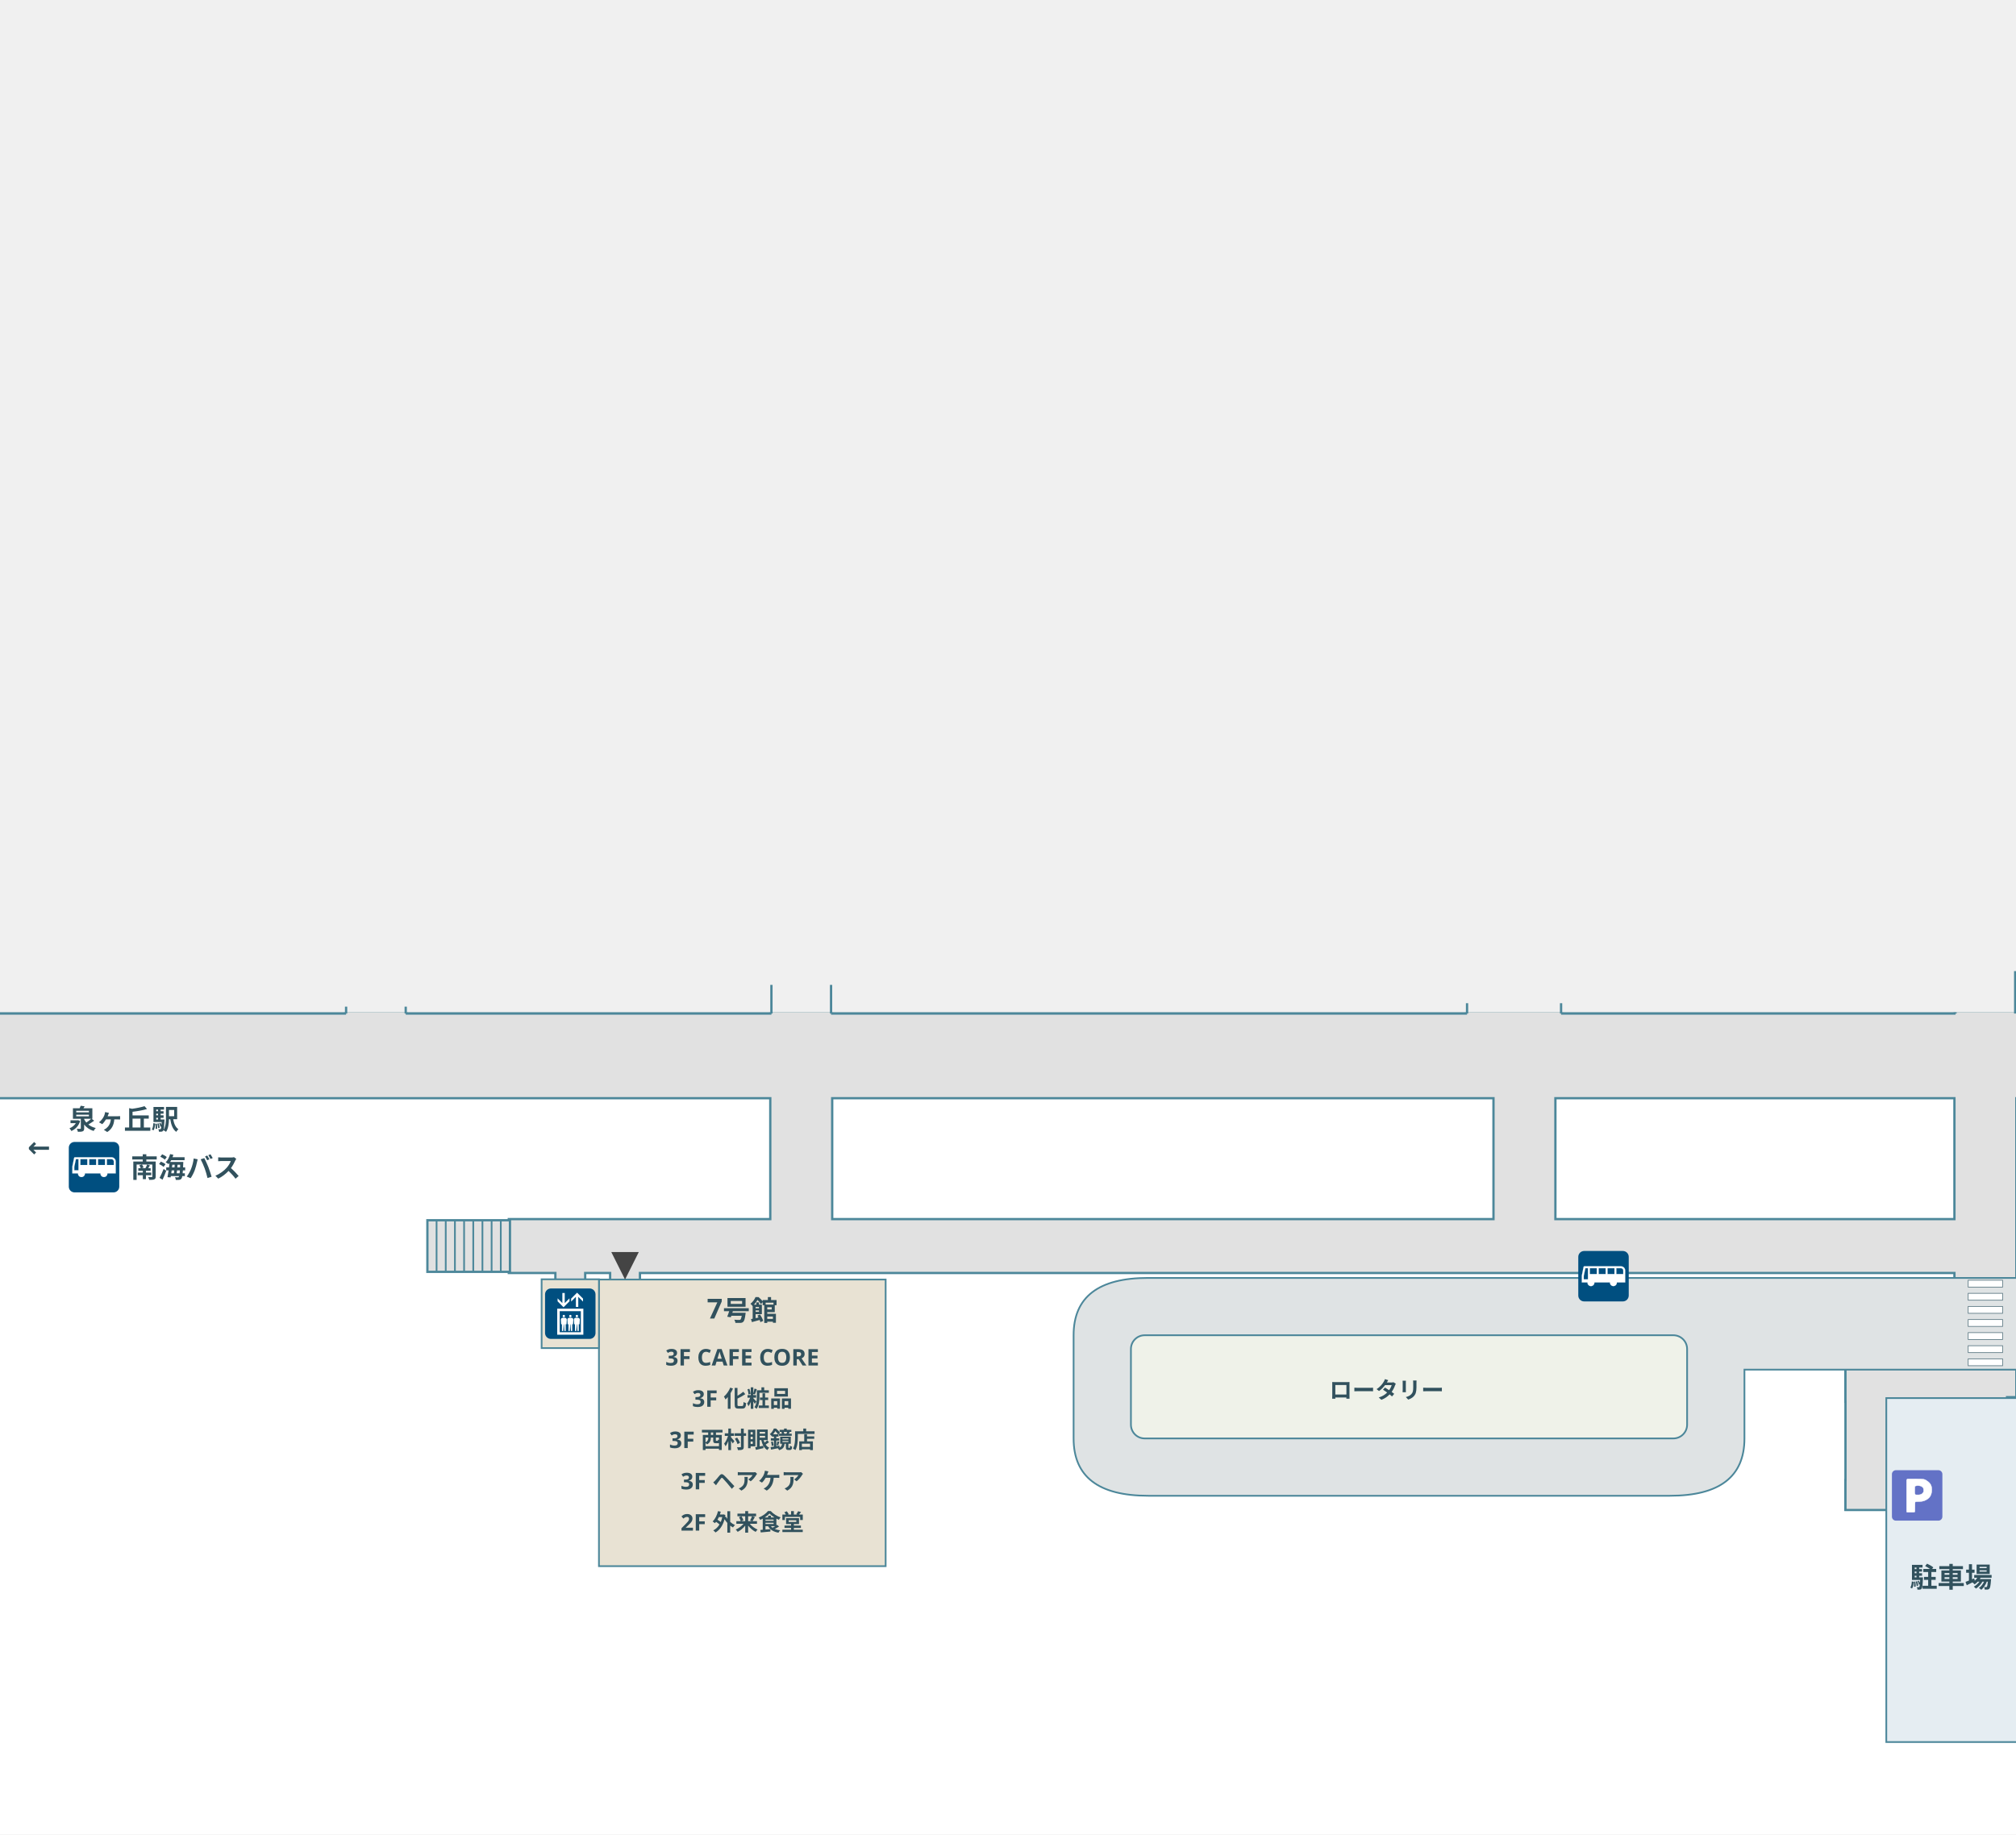
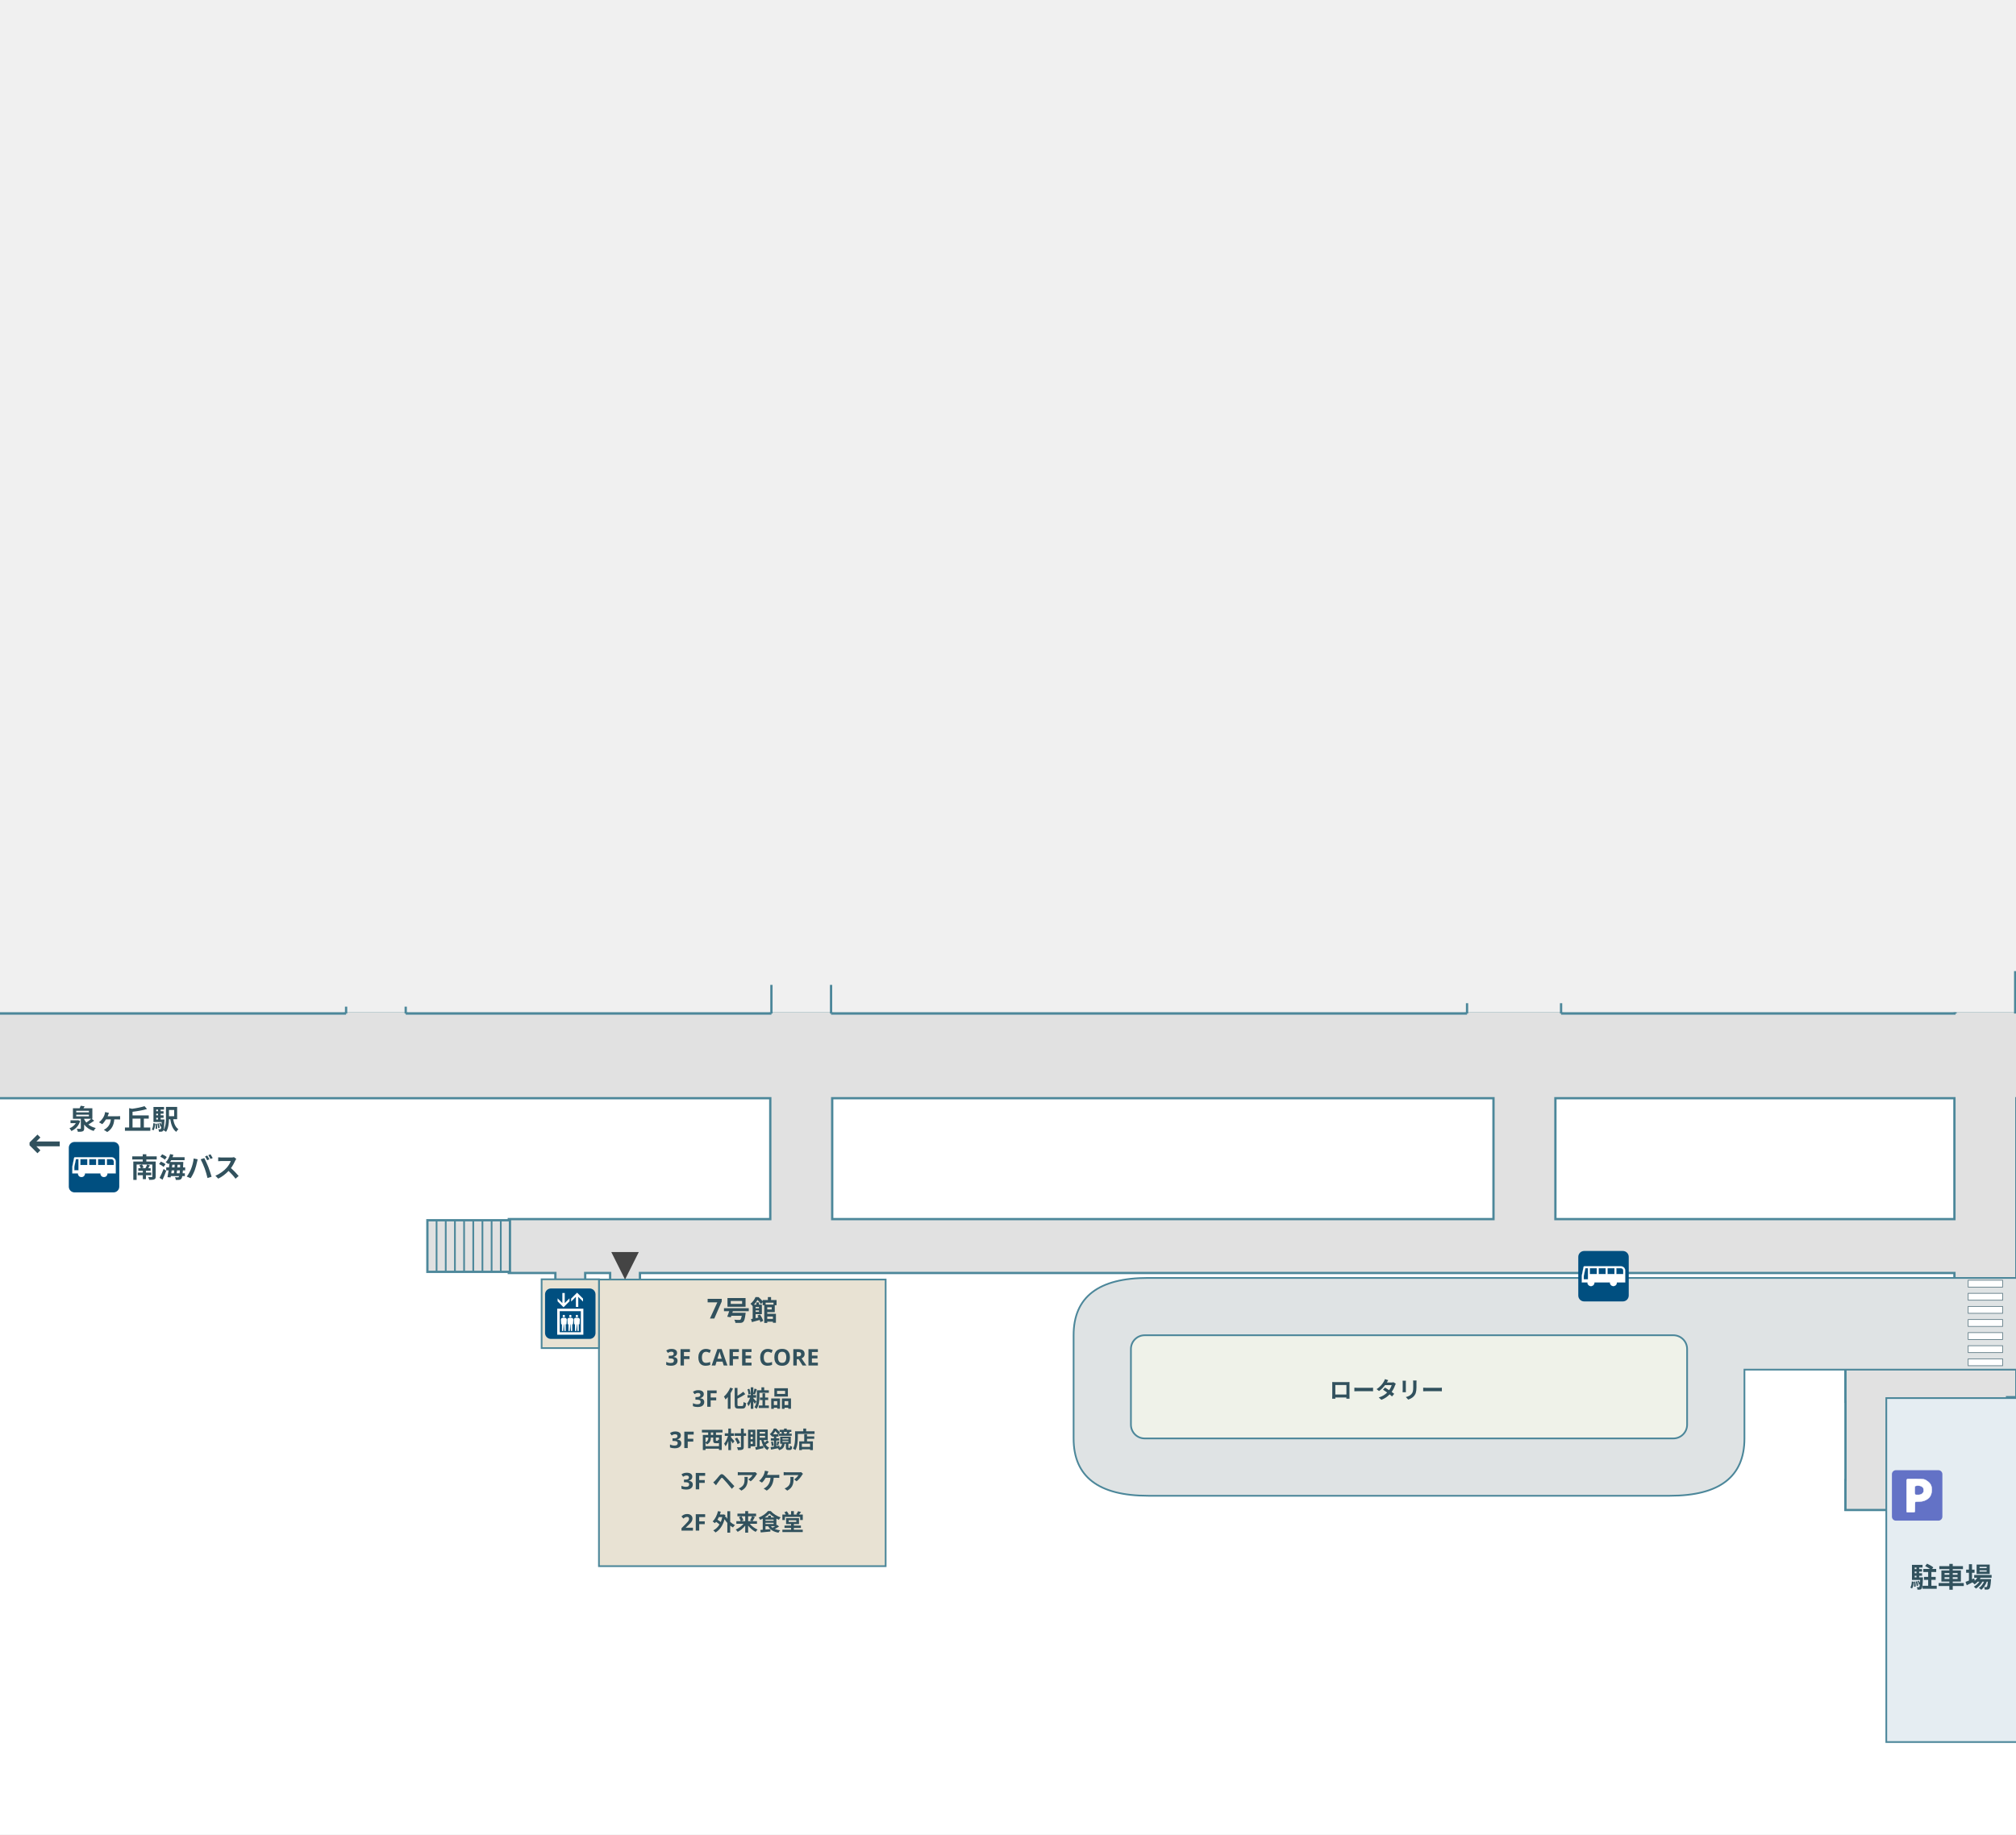
<svg xmlns="http://www.w3.org/2000/svg" viewBox="0 0 1758 1600">
  <defs>
    <symbol id="vector-art-1" viewBox="0 0 40 40">
      <rect width="40" height="40" rx="4.67" fill="#004f80" data-cut-to-outline="true" />
      <g transform="translate(9.6346 3.3333) scale(0.8774932)" data-glyph-source="https://www.mlit.go.jp/sogoseisaku/barrierfree/content/001727469.pdf">
        <path d="M0.000,14.475L0.000,37.987L23.625,37.987L23.625,14.475L0.000,14.475ZM21.368,35.737L2.265,35.737L2.265,16.717L21.368,16.717L21.368,35.737Z" fill="#ffffff" />
        <path d="M11.085,7.800L11.085,5.115L6.796,9.412L6.796,0.277L4.651,0.277L4.651,9.412L0.346,5.115L0.346,7.800L5.723,13.177L11.085,7.800Z" fill="#ffffff" />
        <path d="M16.883,3.765L16.883,12.900L19.036,12.900L19.036,3.765L23.333,8.062L23.333,5.377L17.963,0.000L12.585,5.377L12.585,8.062L16.883,3.765Z" fill="#ffffff" />
        <path d="M3.533,28.545L4.260,28.545L4.260,34.620L5.445,34.620L5.873,28.545L6.083,28.545L6.510,34.620L7.681,34.620L7.681,28.545L8.423,28.545L8.633,24.450L8.618,24.105L8.536,23.775L8.385,23.490L8.176,23.227L7.913,23.002L7.613,22.852L7.268,22.755L6.630,22.687L5.971,22.657L5.325,22.687L4.673,22.755L4.343,22.852L4.043,23.002L3.781,23.227L3.570,23.490L3.421,23.775L3.338,24.105L3.323,24.450L3.533,28.545Z" fill="#ffffff" />
        <path d="M5.971,22.207L6.263,22.162L6.510,22.050L6.728,21.885L6.893,21.667L7.005,21.420L7.043,21.127L7.005,20.857L6.893,20.595L6.728,20.385L6.510,20.205L6.263,20.107L5.971,20.070L5.693,20.107L5.431,20.205L5.228,20.385L5.048,20.595L4.950,20.857L4.913,21.127L4.950,21.420L5.048,21.667L5.228,21.885L5.431,22.050L5.693,22.162L5.971,22.207Z" fill="#ffffff" />
        <path d="M9.428,28.545L10.163,28.545L10.163,34.620L11.333,34.620L11.760,28.545L11.978,28.545L12.406,34.620L13.575,34.620L13.575,28.545L14.310,28.545L14.528,24.450L14.513,24.105L14.431,23.775L14.281,23.490L14.078,23.227L13.815,23.002L13.508,22.852L13.163,22.755L12.533,22.687L11.873,22.657L11.221,22.687L10.575,22.755L10.231,22.852L9.923,23.002L9.676,23.227L9.458,23.490L9.323,23.775L9.226,24.105L9.210,24.450L9.428,28.545Z" fill="#ffffff" />
        <path d="M11.873,22.207L12.158,22.162L12.406,22.050L12.630,21.885L12.796,21.667L12.901,21.420L12.945,21.127L12.901,20.857L12.796,20.595L12.630,20.385L12.406,20.205L12.158,20.107L11.873,20.070L11.580,20.107L11.333,20.205L11.108,20.385L10.943,20.595L10.838,20.857L10.808,21.127L10.838,21.420L10.943,21.667L11.108,21.885L11.333,22.050L11.580,22.162L11.873,22.207Z" fill="#ffffff" />
        <path d="M15.330,28.545L16.058,28.545L16.058,34.620L17.228,34.620L17.656,28.545L17.880,28.545L18.308,34.620L19.478,34.620L19.478,28.545L20.205,28.545L20.431,24.450L20.416,24.105L20.318,23.775L20.168,23.490L19.958,23.227L19.710,23.002L19.411,22.852L19.065,22.755L18.413,22.687L17.768,22.657L17.108,22.687L16.471,22.755L16.125,22.852L15.825,23.002L15.563,23.227L15.353,23.490L15.203,23.775L15.120,24.105L15.106,24.450L15.330,28.545Z" fill="#ffffff" />
        <path d="M17.768,22.207L18.046,22.162L18.308,22.050L18.526,21.885L18.690,21.667L18.803,21.420L18.825,21.127L18.803,20.857L18.690,20.595L18.526,20.385L18.308,20.205L18.046,20.107L17.768,20.070L17.476,20.107L17.228,20.205L17.010,20.385L16.846,20.595L16.733,20.857L16.695,21.127L16.733,21.420L16.846,21.667L17.010,21.885L17.228,22.050L17.476,22.162L17.768,22.207Z" fill="#ffffff" />
      </g>
    </symbol>
  </defs>
  <g id="campus-extension">
    <defs>
      <clipPath id="outdoor-only">
        <rect x="0" y="883" width="1758" height="717" />
      </clipPath>
    </defs>
    <g clip-path="url(#outdoor-only)">
      <rect x="0" y="892" width="2400" height="708" fill="white" />
      <g id="outdoor-walkways">
        <path id="outdoor-walk-edge-0" d="M-2.0 914.35L1760.0 914.35" fill="none" stroke="#4c879a" stroke-width="89" stroke-linejoin="miter" />
        <path id="outdoor-walk-edge-1" d="M327.8 881.0L327.8 916.35" fill="none" stroke="#4c879a" stroke-width="56" stroke-linejoin="miter" />
        <path id="outdoor-walk-edge-2" d="M698.7 881.0L698.7 1106.0" fill="none" stroke="#4c879a" stroke-width="56" stroke-linejoin="miter" />
        <path id="outdoor-walk-edge-3" d="M1320.3 881.0L1320.3 916.35" fill="none" stroke="#4c879a" stroke-width="86" stroke-linejoin="miter" />
        <path id="outdoor-walk-edge-4" d="M1329.35 912.35L1329.35 1088.8" fill="none" stroke="#4c879a" stroke-width="56" stroke-linejoin="miter" />
        <path id="outdoor-walk-edge-5" d="M1731.3 881.0L1731.3 1219.6" fill="none" stroke="#4c879a" stroke-width="56" stroke-linejoin="miter" />
        <path id="outdoor-walk-edge-6" d="M442.7 1086.8L1751.2 1086.8" fill="none" stroke="#4c879a" stroke-width="49" stroke-linejoin="miter" />
        <path id="outdoor-walk-edge-7" d="M497.3 1084.8L497.3 1117.8" fill="none" stroke="#4c879a" stroke-width="28" stroke-linejoin="miter" />
        <path id="outdoor-walk-edge-8" d="M545.05 1084.8L545.05 1118.0" fill="none" stroke="#4c879a" stroke-width="28" stroke-linejoin="miter" />
        <path id="outdoor-walk-edge-9" d="M1608.3 1207.6L1751.2 1207.6" fill="none" stroke="#4c879a" stroke-width="32" stroke-linejoin="miter" />
        <path id="outdoor-walk-edge-10" d="M1628.15 1191.6L1628.15 1317.9" fill="none" stroke="#4c879a" stroke-width="39.7" stroke-linejoin="miter" />
        <path id="outdoor-walk-edge-11" d="M1608.3 1303.9L1676.2 1303.9" fill="none" stroke="#4c879a" stroke-width="28" stroke-linejoin="miter" />
        <path id="outdoor-walk-fill-0" d="M0 914.35L1758 914.35" fill="none" stroke="#e1e1e1" stroke-width="85" stroke-linejoin="miter" />
        <path id="outdoor-walk-fill-1" d="M327.8 883L327.8 914.35" fill="none" stroke="#e1e1e1" stroke-width="52" stroke-linejoin="miter" />
        <path id="outdoor-walk-fill-2" d="M698.7 883L698.7 1104" fill="none" stroke="#e1e1e1" stroke-width="52" stroke-linejoin="miter" />
        <path id="outdoor-walk-fill-3" d="M1320.3 883L1320.3 914.35" fill="none" stroke="#e1e1e1" stroke-width="82" stroke-linejoin="miter" />
        <path id="outdoor-walk-fill-4" d="M1329.35 914.35L1329.35 1086.8" fill="none" stroke="#e1e1e1" stroke-width="52" stroke-linejoin="miter" />
        <path id="outdoor-walk-fill-5" d="M1731.3 883L1731.3 1217.6" fill="none" stroke="#e1e1e1" stroke-width="52" stroke-linejoin="miter" />
        <path id="outdoor-walk-fill-6" d="M444.7 1086.8L1749.2 1086.8" fill="none" stroke="#e1e1e1" stroke-width="45" stroke-linejoin="miter" />
        <path id="outdoor-walk-fill-7" d="M497.3 1086.8L497.3 1115.8" fill="none" stroke="#e1e1e1" stroke-width="24" stroke-linejoin="miter" />
        <path id="outdoor-walk-fill-8" d="M545.05 1086.8L545.05 1116" fill="none" stroke="#e1e1e1" stroke-width="24" stroke-linejoin="miter" />
        <path id="outdoor-walk-fill-9" d="M1610.3 1207.6L1749.2 1207.6" fill="none" stroke="#e1e1e1" stroke-width="28" stroke-linejoin="miter" />
        <path id="outdoor-walk-fill-10" d="M1628.15 1193.6L1628.15 1315.9" fill="none" stroke="#e1e1e1" stroke-width="35.7" stroke-linejoin="miter" />
        <path id="outdoor-walk-fill-11" d="M1610.3 1303.9L1674.2 1303.9" fill="none" stroke="#e1e1e1" stroke-width="24" stroke-linejoin="miter" />
        <path id="outdoor-deck-north-outline" d="M0 884H301.8M353.8 884H672.7M724.7 884H1279.3M1361.3 884H1705.3" fill="none" stroke="#4c879a" stroke-width="2" />
        <g id="outdoor-seven-west-stairs">
          <rect x="372.7" y="1064.3" width="72" height="45" fill="#e1e1e1" stroke="#4c879a" stroke-width="2" />
          <path d="M380.7 1064.3v45M388.7 1064.3v45M396.7 1064.3v45M404.7 1064.3v45M412.7 1064.3v45M420.7 1064.3v45M428.7 1064.3v45M436.7 1064.3v45" stroke="#4c879a" stroke-width="1.5" />
        </g>
      </g>
      <g id="outdoor-rotary" transform="translate(36.2 -25.4)">
        <path d="M965.0 1140H2320V1220H1485.0V1280Q1485.0 1330 1420.0 1330H965.0Q900 1330 900 1280V1190Q900 1140 965.0 1140Z" fill="#dfe3e4" stroke="#4c879a" stroke-width="1.5" />
        <rect x="950" y="1190" width="485.0" height="90" rx="12" fill="#eff2e9" stroke="#4c879a" stroke-width="1.5" />
        <path d="M2320 1140V1220" stroke="white" stroke-width="4" />
        <text x="1173.0" y="1245" font-family="sans-serif" text-anchor="middle" fill="#31515d" font-size="20" font-weight="700">ロータリー</text>
      </g>
      <g id="outdoor-parking-crosswalk" fill="white" stroke="#587580" stroke-width=".6">
        <rect x="1716.3" y="1116.6" width="30" height="6" />
        <rect x="1716.3" y="1128.03" width="30" height="6" />
        <rect x="1716.3" y="1139.46" width="30" height="6" />
        <rect x="1716.3" y="1150.89" width="30" height="6" />
        <rect x="1716.3" y="1162.31" width="30" height="6" />
        <rect x="1716.3" y="1173.74" width="30" height="6" />
        <rect x="1716.3" y="1185.17" width="30" height="6" />
      </g>
      <g id="outdoor-seven" transform="translate(-2.7 -6)">
        <rect x="525" y="1122" width="250" height="250" fill="#e8e2d3" stroke="#4c879a" stroke-width="1.5" />
        <g id="outdoor-sevenEV" transform="translate(0 -78.2)">
          <rect x="475" y="1200" width="50" height="60" fill="#e8e2d3" stroke="#4c879a" stroke-width="1.5" />
          <use data-official-ev="31" x="478" y="1208" width="44" height="44" href="#vector-art-1" />
        </g>
        <text x="650" y="1156" font-family="sans-serif" text-anchor="middle" fill="#31515d" font-size="24" font-weight="700">7号館</text>
        <text x="650" y="1197" font-family="sans-serif" text-anchor="middle" fill="#31515d" font-size="20" font-weight="700">3F CAFE CORE</text>
        <text x="650" y="1233" font-family="sans-serif" text-anchor="middle" fill="#31515d" font-size="20" font-weight="700">3F 化粧品</text>
        <text x="650" y="1269" font-family="sans-serif" text-anchor="middle" fill="#31515d" font-size="20" font-weight="700">3F 西村眼鏡店</text>
        <text x="650" y="1305" font-family="sans-serif" text-anchor="middle" fill="#31515d" font-size="20" font-weight="700">3F ヘアケア</text>
        <text x="650" y="1341" font-family="sans-serif" text-anchor="middle" fill="#31515d" font-size="20" font-weight="700">2F 外来食堂</text>
        <path id="outdoor-seven-entrance" d="M535.75 1098h24l-12 24z" fill="#444444" />
      </g>
      <g id="outdoor-parkingBuilding" transform="translate(194.9 -30.6)">
        <rect x="1450" y="1250" width="850" height="300" fill="#e5edf2" stroke="#4c879a" stroke-width="1.5" />
        <text x="1506.55" y="1415" font-family="sans-serif" text-anchor="middle" fill="#31515d" font-size="24" font-weight="700">駐車場</text>
      </g>
      <g id="outdoor-busStop" transform="translate(298.3 1.1)">
        <rect x="1078" y="1090" width="44" height="44" rx="5.14" fill="#004f80" />
        <svg x="1081" y="1102" width="38" height="20" viewBox="-0.1 -0.1 41.12 18.89">
          <path d="M36.885 0.000 L2.461 0.000 L2.228 0.045 L2.033 0.112 L1.860 0.262 L1.740 0.420 L1.651 0.622 L0.000 8.767 L0.000 15.225 L5.348 15.225 L5.348 15.472 L5.393 15.997 L5.513 16.492 L5.716 16.957 L5.971 17.362 L6.308 17.745 L6.675 18.060 L7.103 18.322 L7.576 18.532 L8.070 18.645 L8.603 18.690 L9.135 18.645 L9.638 18.532 L10.088 18.322 L10.516 18.060 L10.898 17.745 L11.228 17.362 L11.490 16.957 L11.693 16.492 L11.813 15.997 L11.858 15.472 L11.858 15.225 L26.528 15.225 L26.528 15.457 L26.573 15.982 L26.693 16.477 L26.896 16.927 L27.166 17.347 L27.488 17.730 L27.856 18.052 L28.283 18.307 L28.755 18.502 L29.250 18.630 L29.783 18.675 L30.315 18.630 L30.818 18.502 L31.283 18.307 L31.711 18.052 L32.086 17.730 L32.408 17.347 L32.670 16.927 L32.880 16.477 L32.993 15.982 L33.038 15.457 L33.038 15.225 L40.920 15.225 L40.920 3.982 L40.875 3.405 L40.740 2.835 L40.553 2.310 L40.268 1.815 L39.930 1.380 L39.533 0.990 L39.076 0.637 L38.596 0.375 L38.048 0.172 L37.485 0.045 L36.885 0.000 Z M5.791 12.292 L1.815 12.292 L1.815 8.970 L3.346 1.800 L5.791 1.800 L5.791 12.292 Z M14.130 7.312 L7.576 7.312 L7.576 1.800 L14.130 1.800 L14.130 7.312 Z M22.463 7.312 L15.908 7.312 L15.908 1.800 L22.463 1.800 L22.463 7.312 Z M30.788 7.312 L24.248 7.312 L24.248 1.800 L30.788 1.800 L30.788 7.312 Z M32.581 7.312 L32.581 1.800 L36.885 1.800 L37.343 1.845 L37.755 1.972 L38.123 2.182 L38.445 2.445 L38.723 2.760 L38.918 3.142 L39.045 3.547 L39.091 3.982 L39.091 7.312 L32.581 7.312 Z" fill="white" fill-rule="evenodd" stroke="white" stroke-width="0.12" />
        </svg>
      </g>
      <g id="outdoor-nankai-bus">
-         <text x="24" y="1009" font-family="sans-serif" text-anchor="start" fill="#31515d" font-size="24" font-weight="700">←</text>
+         <text x="24" y="1009" font-family="sans-serif" text-anchor="start" fill="#31515d" font-size="36" font-weight="700">←</text>
        <text x="60" y="985" font-family="sans-serif" text-anchor="start" fill="#31515d" font-size="24" font-weight="700">泉ヶ丘駅</text>
        <rect x="60" y="996" width="44" height="44" rx="5" fill="#004f80" />
        <svg x="63" y="1008" width="38" height="20" viewBox="-0.1 -0.1 41.12 18.89">
          <path d="M36.885 0.000 L2.461 0.000 L2.228 0.045 L2.033 0.112 L1.860 0.262 L1.740 0.420 L1.651 0.622 L0.000 8.767 L0.000 15.225 L5.348 15.225 L5.348 15.472 L5.393 15.997 L5.513 16.492 L5.716 16.957 L5.971 17.362 L6.308 17.745 L6.675 18.060 L7.103 18.322 L7.576 18.532 L8.070 18.645 L8.603 18.690 L9.135 18.645 L9.638 18.532 L10.088 18.322 L10.516 18.060 L10.898 17.745 L11.228 17.362 L11.490 16.957 L11.693 16.492 L11.813 15.997 L11.858 15.472 L11.858 15.225 L26.528 15.225 L26.528 15.457 L26.573 15.982 L26.693 16.477 L26.896 16.927 L27.166 17.347 L27.488 17.730 L27.856 18.052 L28.283 18.307 L28.755 18.502 L29.250 18.630 L29.783 18.675 L30.315 18.630 L30.818 18.502 L31.283 18.307 L31.711 18.052 L32.086 17.730 L32.408 17.347 L32.670 16.927 L32.880 16.477 L32.993 15.982 L33.038 15.457 L33.038 15.225 L40.920 15.225 L40.920 3.982 L40.875 3.405 L40.740 2.835 L40.553 2.310 L40.268 1.815 L39.930 1.380 L39.533 0.990 L39.076 0.637 L38.596 0.375 L38.048 0.172 L37.485 0.045 L36.885 0.000 Z M5.791 12.292 L1.815 12.292 L1.815 8.970 L3.346 1.800 L5.791 1.800 L5.791 12.292 Z M14.130 7.312 L7.576 7.312 L7.576 1.800 L14.130 1.800 L14.130 7.312 Z M22.463 7.312 L15.908 7.312 L15.908 1.800 L22.463 1.800 L22.463 7.312 Z M30.788 7.312 L24.248 7.312 L24.248 1.800 L30.788 1.800 L30.788 7.312 Z M32.581 7.312 L32.581 1.800 L36.885 1.800 L37.343 1.845 L37.755 1.972 L38.123 2.182 L38.445 2.445 L38.723 2.760 L38.918 3.142 L39.045 3.547 L39.091 3.982 L39.091 7.312 L32.581 7.312 Z" fill="white" fill-rule="evenodd" stroke="white" stroke-width="0.12" />
        </svg>
        <text x="114" y="1027" font-family="sans-serif" text-anchor="start" fill="#31515d" font-size="24" font-weight="700">南海バス</text>
      </g>
      <g id="outdoor-parkingPayment" transform="translate(161.8 14.3)">
        <g transform="translate(1488 1268) scale(1.1)">
          <rect width="40" height="40" rx="3.17" fill="#6372c6" data-cut-to-outline="true" />
          <g transform="scale(.1666667)" fill="currentColor" color="#ffffff" stroke="currentColor" stroke-width="1.65" stroke-linejoin="round" data-glyph-source="hospital-legend-redrawn">
            <path d="M0 0 C1.44 -0 1.44 -0 2.91 -0 C4.55 -0.01 4.55 -0.01 6.22 -0.03 C8 -0.01 8 -0.01 9.82 0.01 C11.05 0 12.29 0 13.56 0 C16.85 0 20.15 0.02 23.45 0.05 C26.72 0.07 29.99 0.05 33.26 0.04 C79.16 0.08 79.16 0.08 96.58 12.88 C97.94 14.06 99.27 15.26 100.58 16.5 C101.51 17.32 101.51 17.32 102.47 18.16 C108.58 24.19 111.93 32.18 113.58 40.5 C115.32 55.29 114.32 69.31 106.93 82.42 C99.9 93.17 89.54 99.8 77.62 104.23 C65.69 108.11 53.29 108.2 40.85 108.36 C38.41 108.41 38.41 108.41 35.58 109.5 C34.65 112.28 34.45 113.98 34.42 116.85 C34.41 118.16 34.41 118.16 34.39 119.5 C34.38 120.44 34.38 121.38 34.37 122.35 C34.34 124.34 34.31 126.32 34.28 128.31 C34.24 131.44 34.2 134.58 34.18 137.72 C34.15 140.74 34.1 143.76 34.06 146.79 C34.05 147.73 34.05 148.67 34.05 149.64 C34.03 150.51 34.01 151.39 34 152.28 C33.99 153.05 33.98 153.82 33.97 154.61 C33.78 155.55 33.78 155.55 33.58 156.5 C29.91 158.94 27.16 158.79 22.92 158.77 C22.17 158.77 21.43 158.77 20.66 158.77 C19.08 158.77 17.51 158.77 15.94 158.76 C13.52 158.75 11.11 158.76 8.69 158.77 C7.16 158.77 5.64 158.77 4.11 158.77 C3.38 158.77 2.66 158.77 1.91 158.78 C0.13 158.76 -1.65 158.64 -3.42 158.5 C-4.08 157.84 -4.74 157.18 -5.42 156.5 C-5.68 153.89 -5.68 153.89 -5.68 150.52 C-5.69 149.24 -5.7 147.97 -5.7 146.65 C-5.7 145.23 -5.7 143.81 -5.7 142.38 C-5.7 140.89 -5.71 139.4 -5.71 137.91 C-5.72 133.85 -5.73 129.79 -5.72 125.74 C-5.72 122.35 -5.73 118.97 -5.73 115.58 C-5.74 107.6 -5.74 99.61 -5.74 91.63 C-5.73 83.39 -5.74 75.14 -5.76 66.9 C-5.78 59.83 -5.79 52.76 -5.78 45.69 C-5.78 41.46 -5.79 37.24 -5.8 33.01 C-5.81 29.04 -5.81 25.06 -5.8 21.09 C-5.79 19.63 -5.8 18.17 -5.81 16.71 C-5.82 14.72 -5.81 12.73 -5.8 10.74 C-5.8 9.62 -5.8 8.51 -5.8 7.36 C-5.27 3.34 -4.12 0.85 0 0 Z M34.58 34.5 C33.41 38.01 33.4 41.19 33.38 44.84 C33.37 45.55 33.36 46.27 33.36 47.01 C33.35 48.52 33.34 50.04 33.34 51.55 C33.33 53.86 33.3 56.17 33.27 58.48 C33.26 59.95 33.25 61.43 33.25 62.9 C33.24 63.59 33.23 64.27 33.21 64.98 C33.23 69.33 34.01 71.99 36.58 75.5 C39.89 75.62 43.2 75.69 46.52 75.75 C47.44 75.78 48.37 75.82 49.32 75.85 C56.99 75.96 62.63 74.27 68.92 69.86 C72.31 66.45 74.58 63.55 75.43 58.75 C75.79 53.24 75.48 47.88 73.52 42.69 C69.2 37.81 64.93 34.47 58.45 33.13 C46.06 31.14 46.06 31.14 34.58 34.5 Z " transform="translate(75.42136,41.49879)" />
          </g>
        </g>
      </g>
    </g>
    <path id="outdoor-doorway-outlines" d="M301.8 878V884M353.8 878V884M672.7 859V884M724.7 859V884M1279.3 875V884M1361.3 875V884M1705.3 883V884M1757.3 847V884" fill="none" stroke="#4c879a" stroke-width="2" />
  </g>
</svg>
